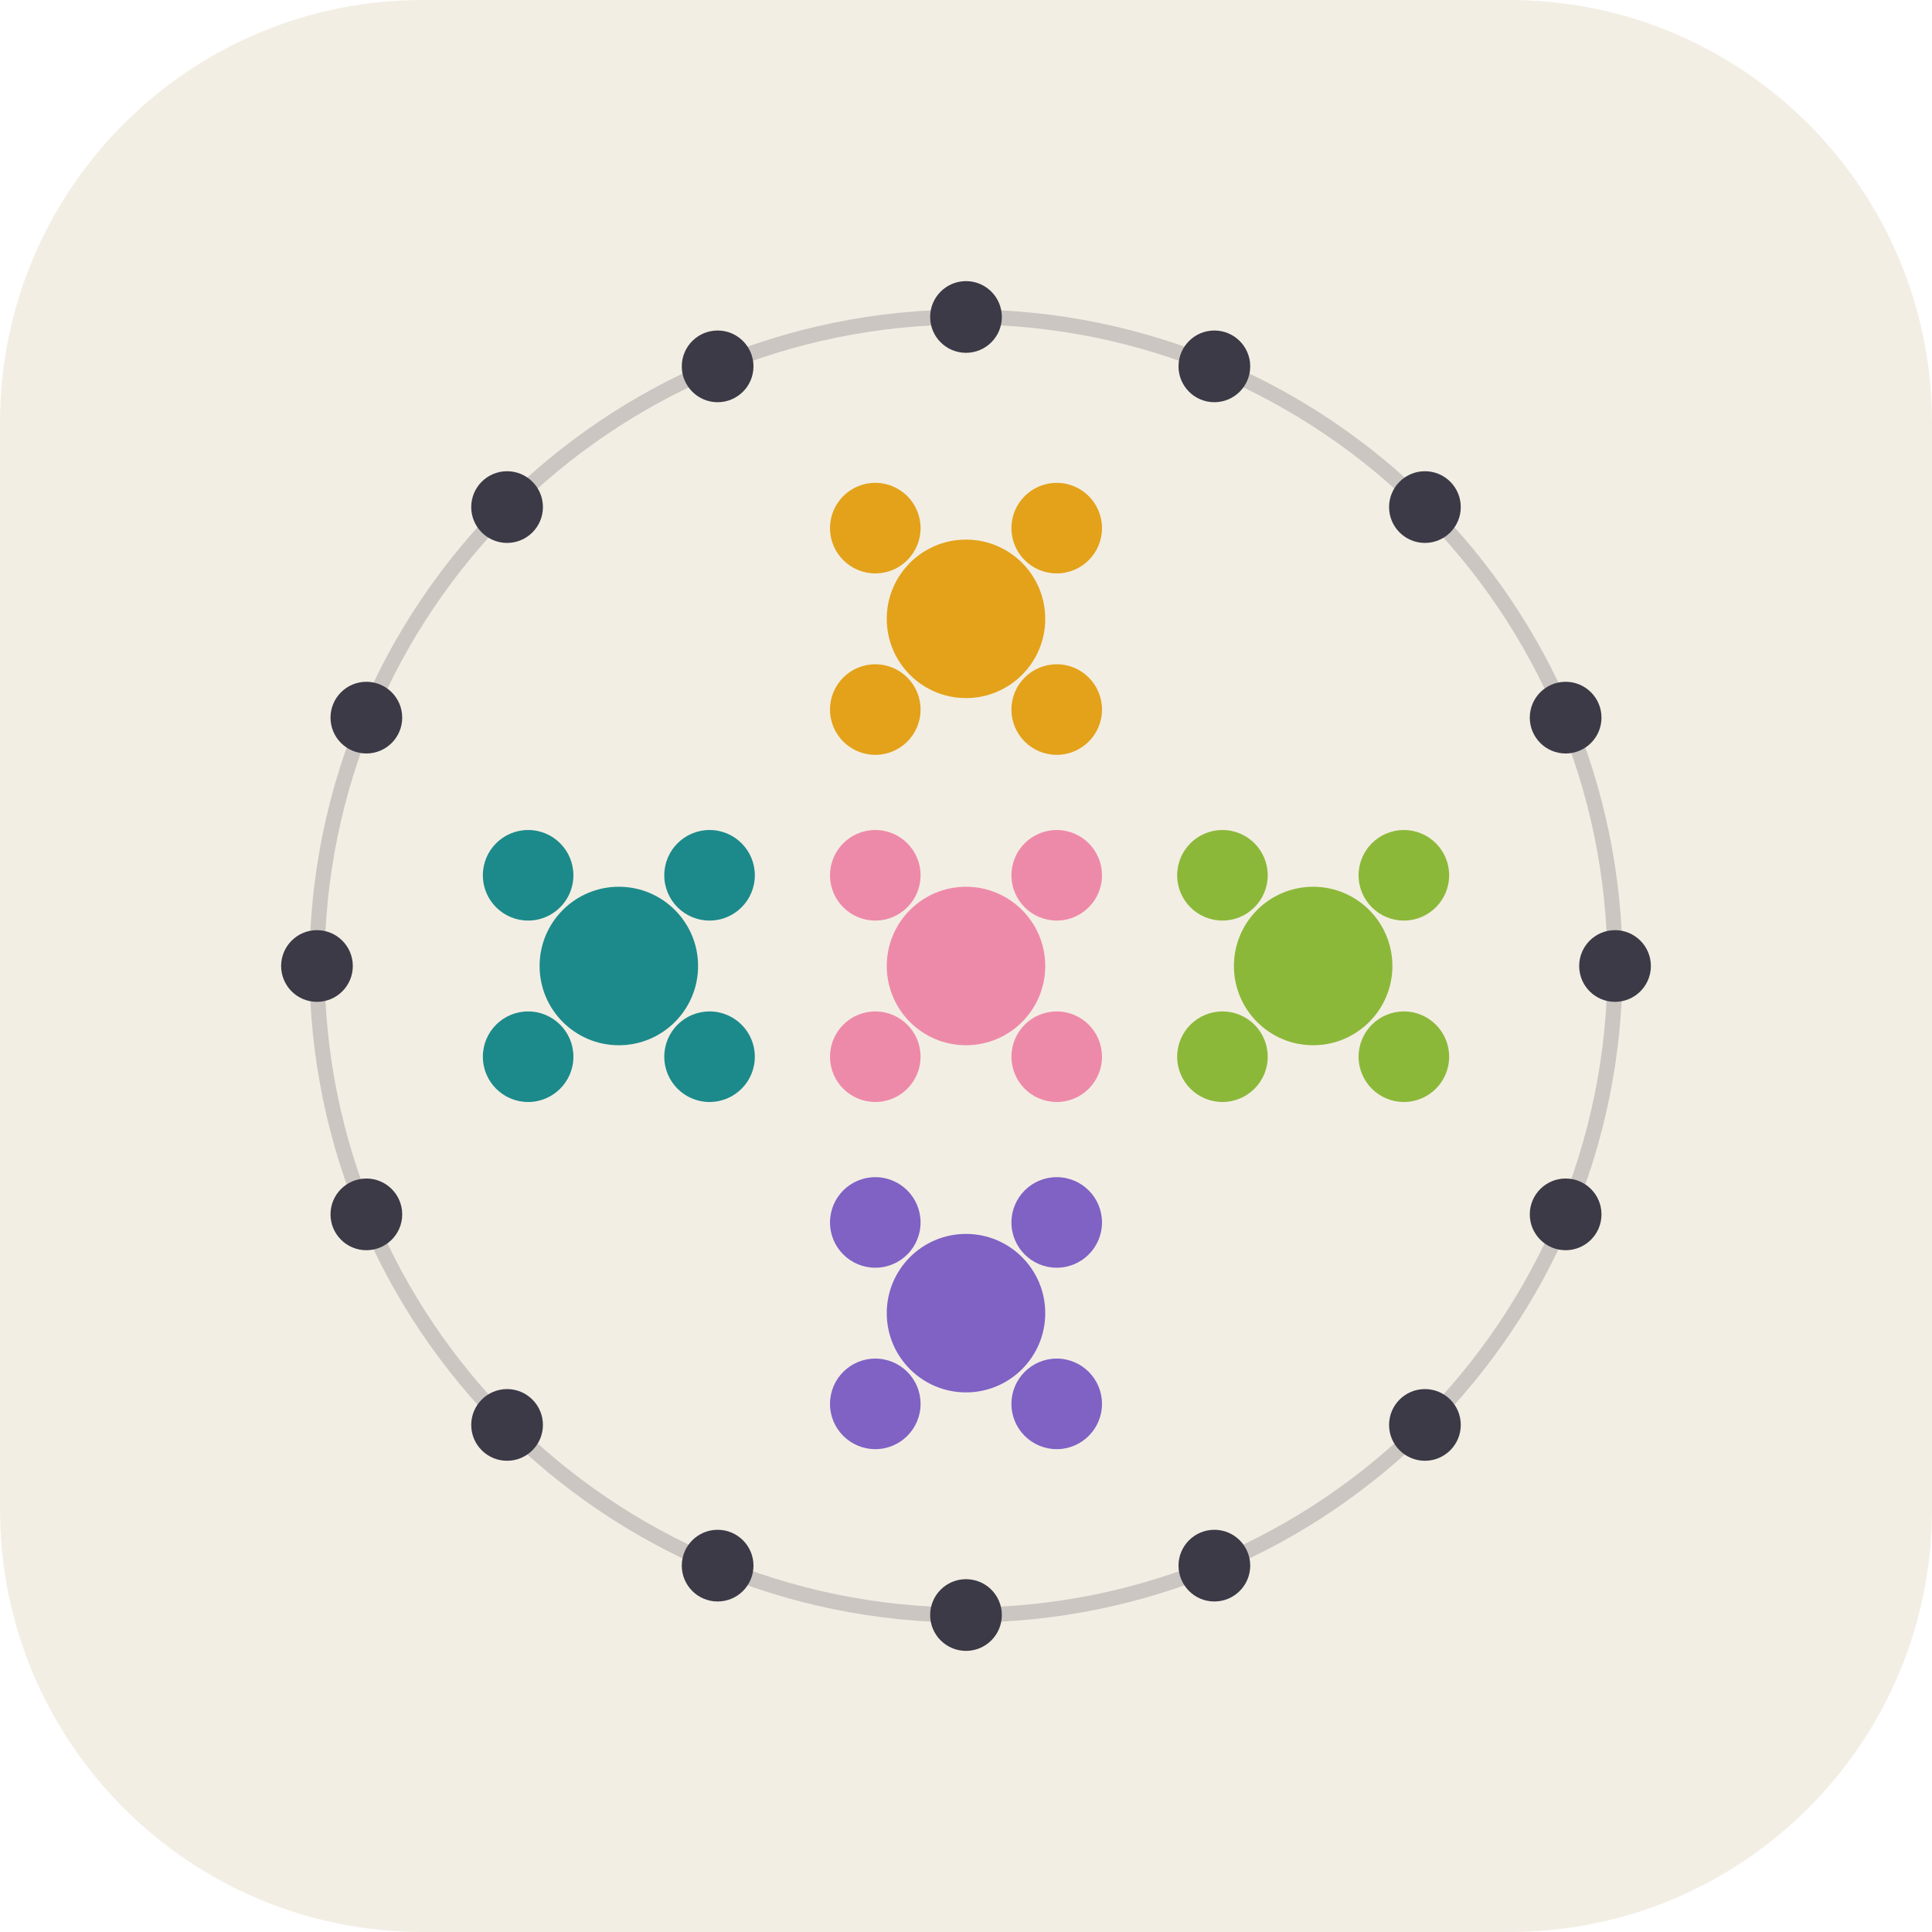
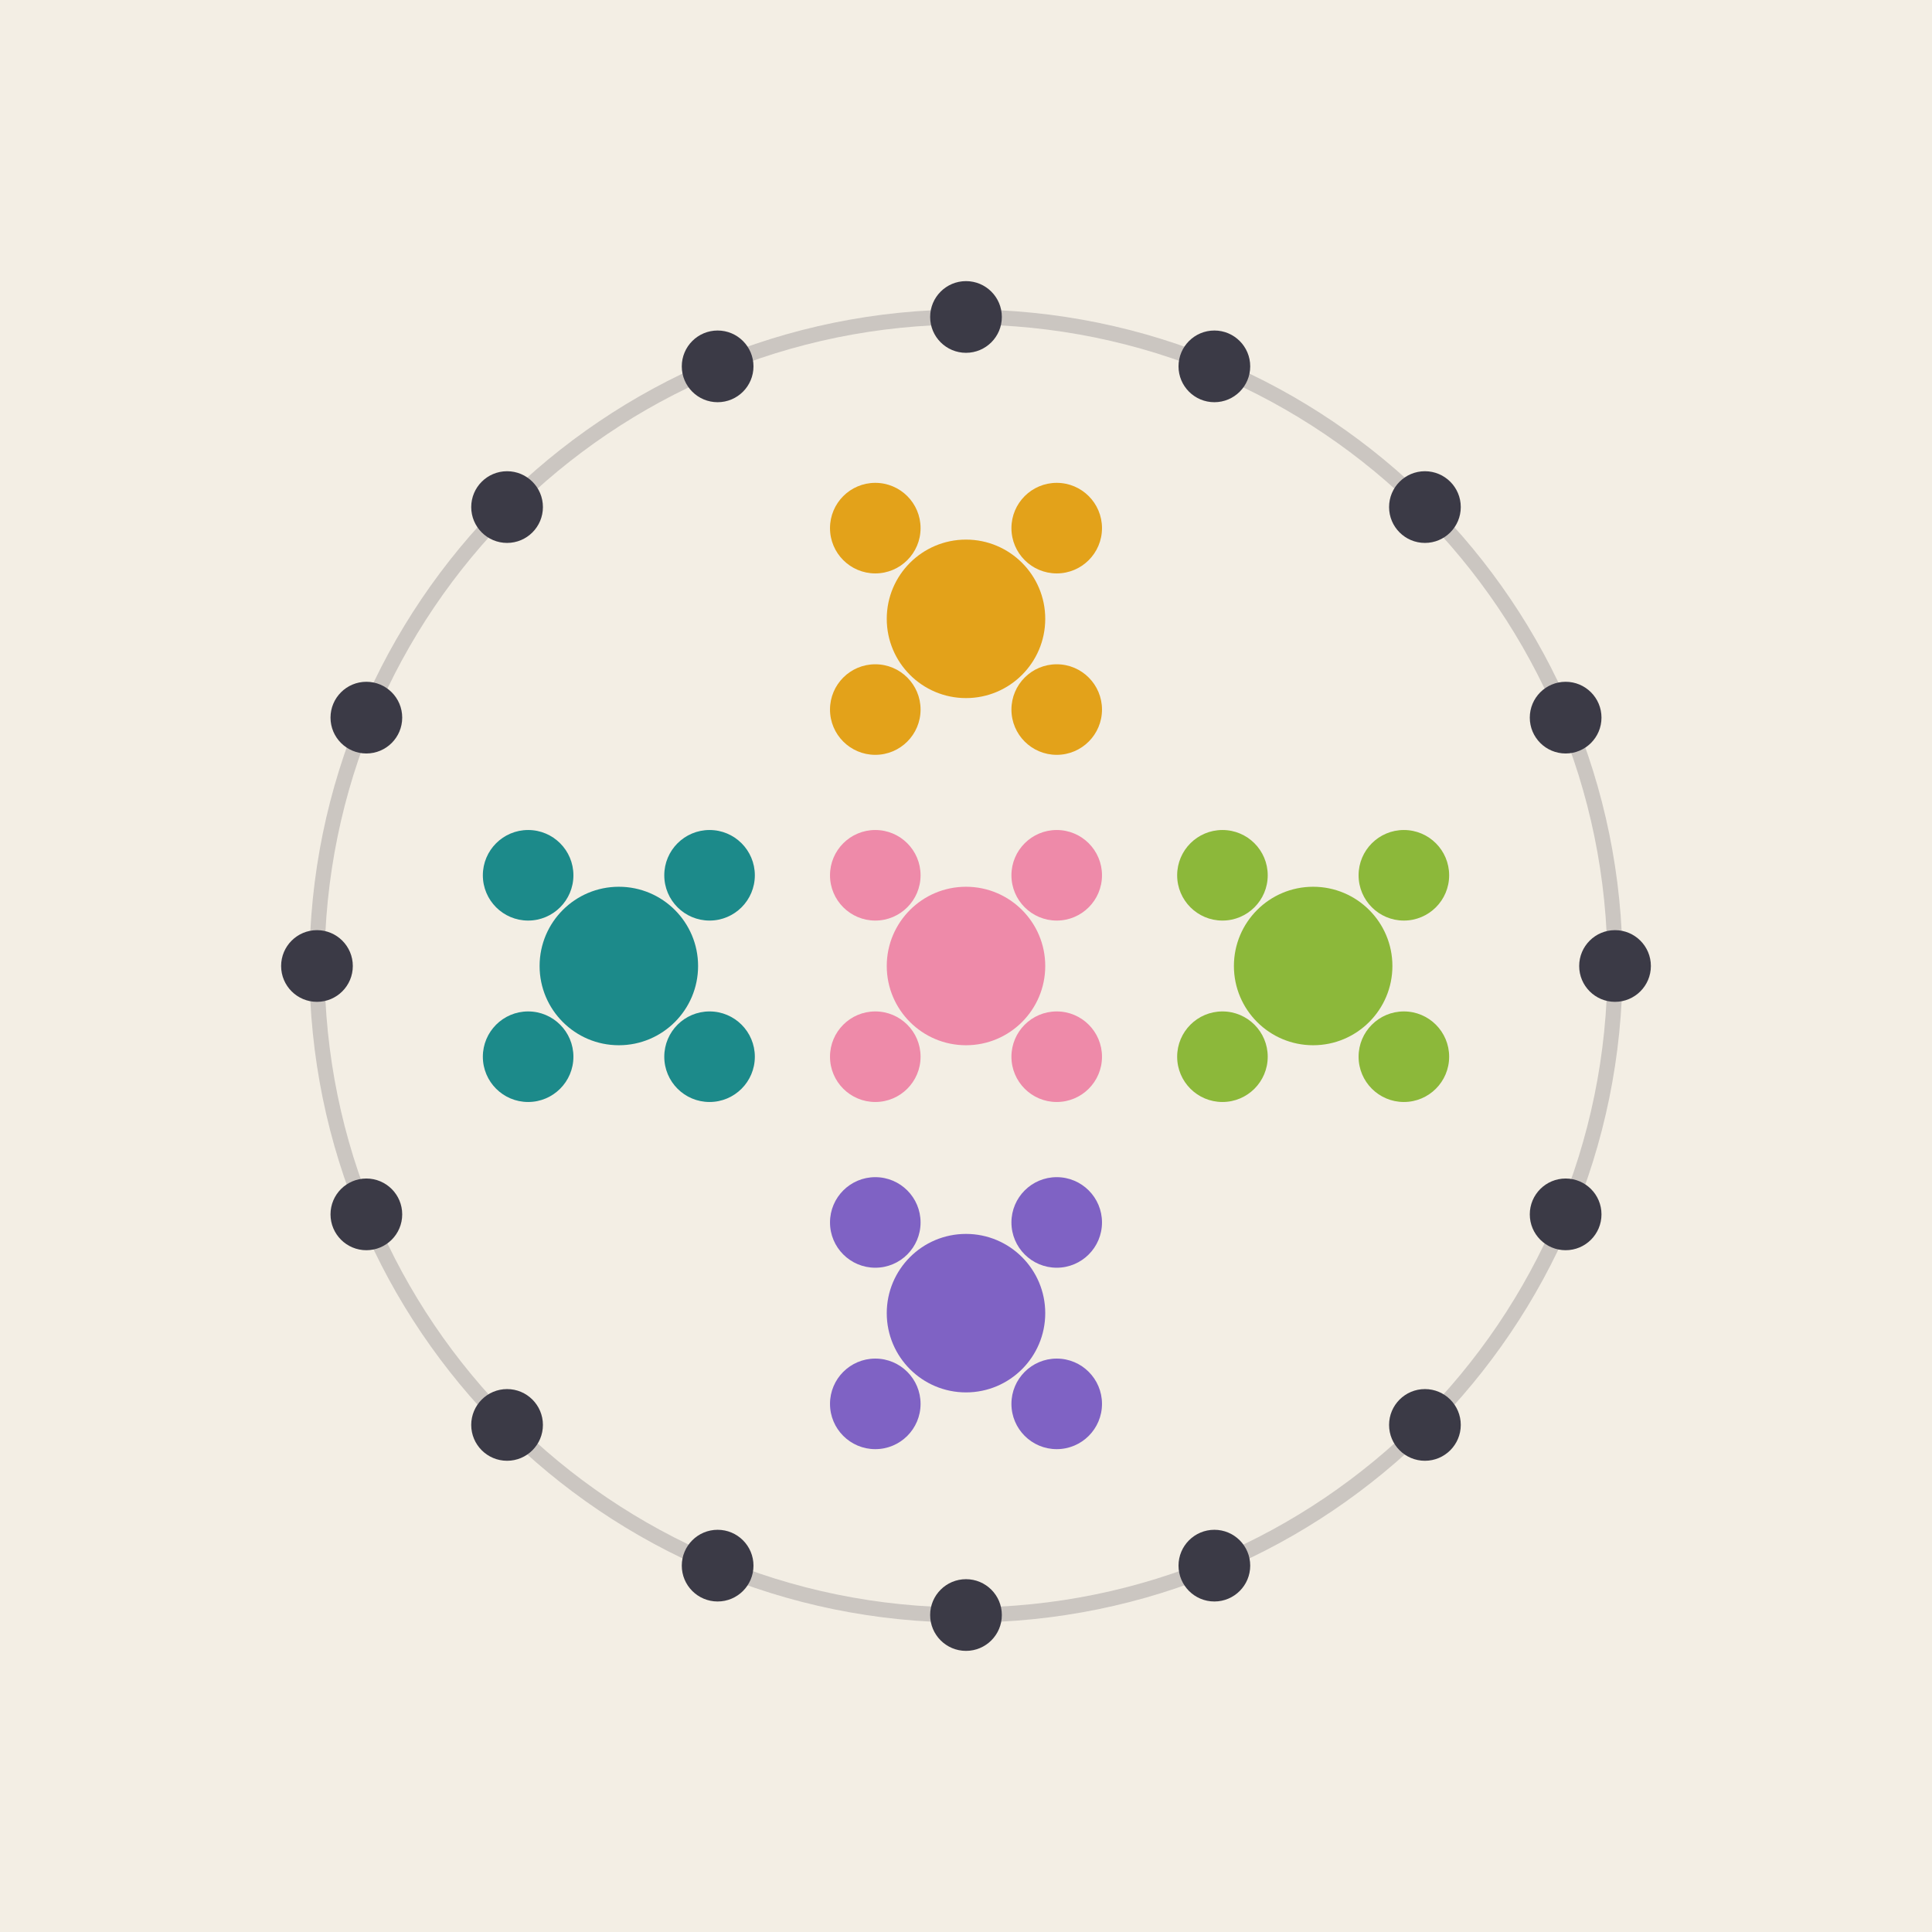
<svg xmlns="http://www.w3.org/2000/svg" width="512" height="512" viewBox="0 0 512 512">
-   <rect width="512" height="512" rx="112" fill="#f3eee4" />
+   <rect width="512" height="512" rx="0" fill="#f3eee4" />
  <circle cx="256" cy="256" r="172" fill="none" stroke="#3b3a46" stroke-opacity="0.22" stroke-width="4" />
  <circle cx="256.00" cy="84.00" r="9.5" fill="#3b3a46" />
  <circle cx="321.82" cy="97.09" r="9.5" fill="#3b3a46" />
  <circle cx="377.62" cy="134.38" r="9.5" fill="#3b3a46" />
  <circle cx="414.91" cy="190.18" r="9.5" fill="#3b3a46" />
  <circle cx="428.00" cy="256.00" r="9.5" fill="#3b3a46" />
  <circle cx="414.91" cy="321.82" r="9.5" fill="#3b3a46" />
  <circle cx="377.62" cy="377.62" r="9.5" fill="#3b3a46" />
  <circle cx="321.82" cy="414.91" r="9.5" fill="#3b3a46" />
  <circle cx="256.00" cy="428.00" r="9.5" fill="#3b3a46" />
  <circle cx="190.18" cy="414.91" r="9.5" fill="#3b3a46" />
  <circle cx="134.38" cy="377.62" r="9.5" fill="#3b3a46" />
  <circle cx="97.09" cy="321.82" r="9.5" fill="#3b3a46" />
  <circle cx="84.00" cy="256.00" r="9.5" fill="#3b3a46" />
  <circle cx="97.09" cy="190.18" r="9.5" fill="#3b3a46" />
  <circle cx="134.38" cy="134.38" r="9.5" fill="#3b3a46" />
  <circle cx="190.18" cy="97.09" r="9.5" fill="#3b3a46" />
  <circle cx="280.04" cy="188.04" r="12" fill="#e3a21a" />
  <circle cx="231.96" cy="188.04" r="12" fill="#e3a21a" />
  <circle cx="231.96" cy="139.96" r="12" fill="#e3a21a" />
  <circle cx="280.04" cy="139.96" r="12" fill="#e3a21a" />
  <circle cx="256" cy="164" r="21" fill="#e3a21a" />
  <circle cx="188.04" cy="280.04" r="12" fill="#1c8a8a" />
  <circle cx="139.96" cy="280.04" r="12" fill="#1c8a8a" />
  <circle cx="139.96" cy="231.96" r="12" fill="#1c8a8a" />
  <circle cx="188.04" cy="231.96" r="12" fill="#1c8a8a" />
  <circle cx="164" cy="256" r="21" fill="#1c8a8a" />
  <circle cx="280.04" cy="280.04" r="12" fill="#ee8aa9" />
  <circle cx="231.96" cy="280.04" r="12" fill="#ee8aa9" />
  <circle cx="231.96" cy="231.96" r="12" fill="#ee8aa9" />
  <circle cx="280.04" cy="231.96" r="12" fill="#ee8aa9" />
  <circle cx="256" cy="256" r="21" fill="#ee8aa9" />
  <circle cx="372.04" cy="280.04" r="12" fill="#8cb83a" />
  <circle cx="323.96" cy="280.04" r="12" fill="#8cb83a" />
  <circle cx="323.96" cy="231.96" r="12" fill="#8cb83a" />
  <circle cx="372.04" cy="231.96" r="12" fill="#8cb83a" />
  <circle cx="348" cy="256" r="21" fill="#8cb83a" />
  <circle cx="280.04" cy="372.04" r="12" fill="#7f62c4" />
  <circle cx="231.96" cy="372.04" r="12" fill="#7f62c4" />
  <circle cx="231.96" cy="323.96" r="12" fill="#7f62c4" />
  <circle cx="280.04" cy="323.96" r="12" fill="#7f62c4" />
  <circle cx="256" cy="348" r="21" fill="#7f62c4" />
</svg>
